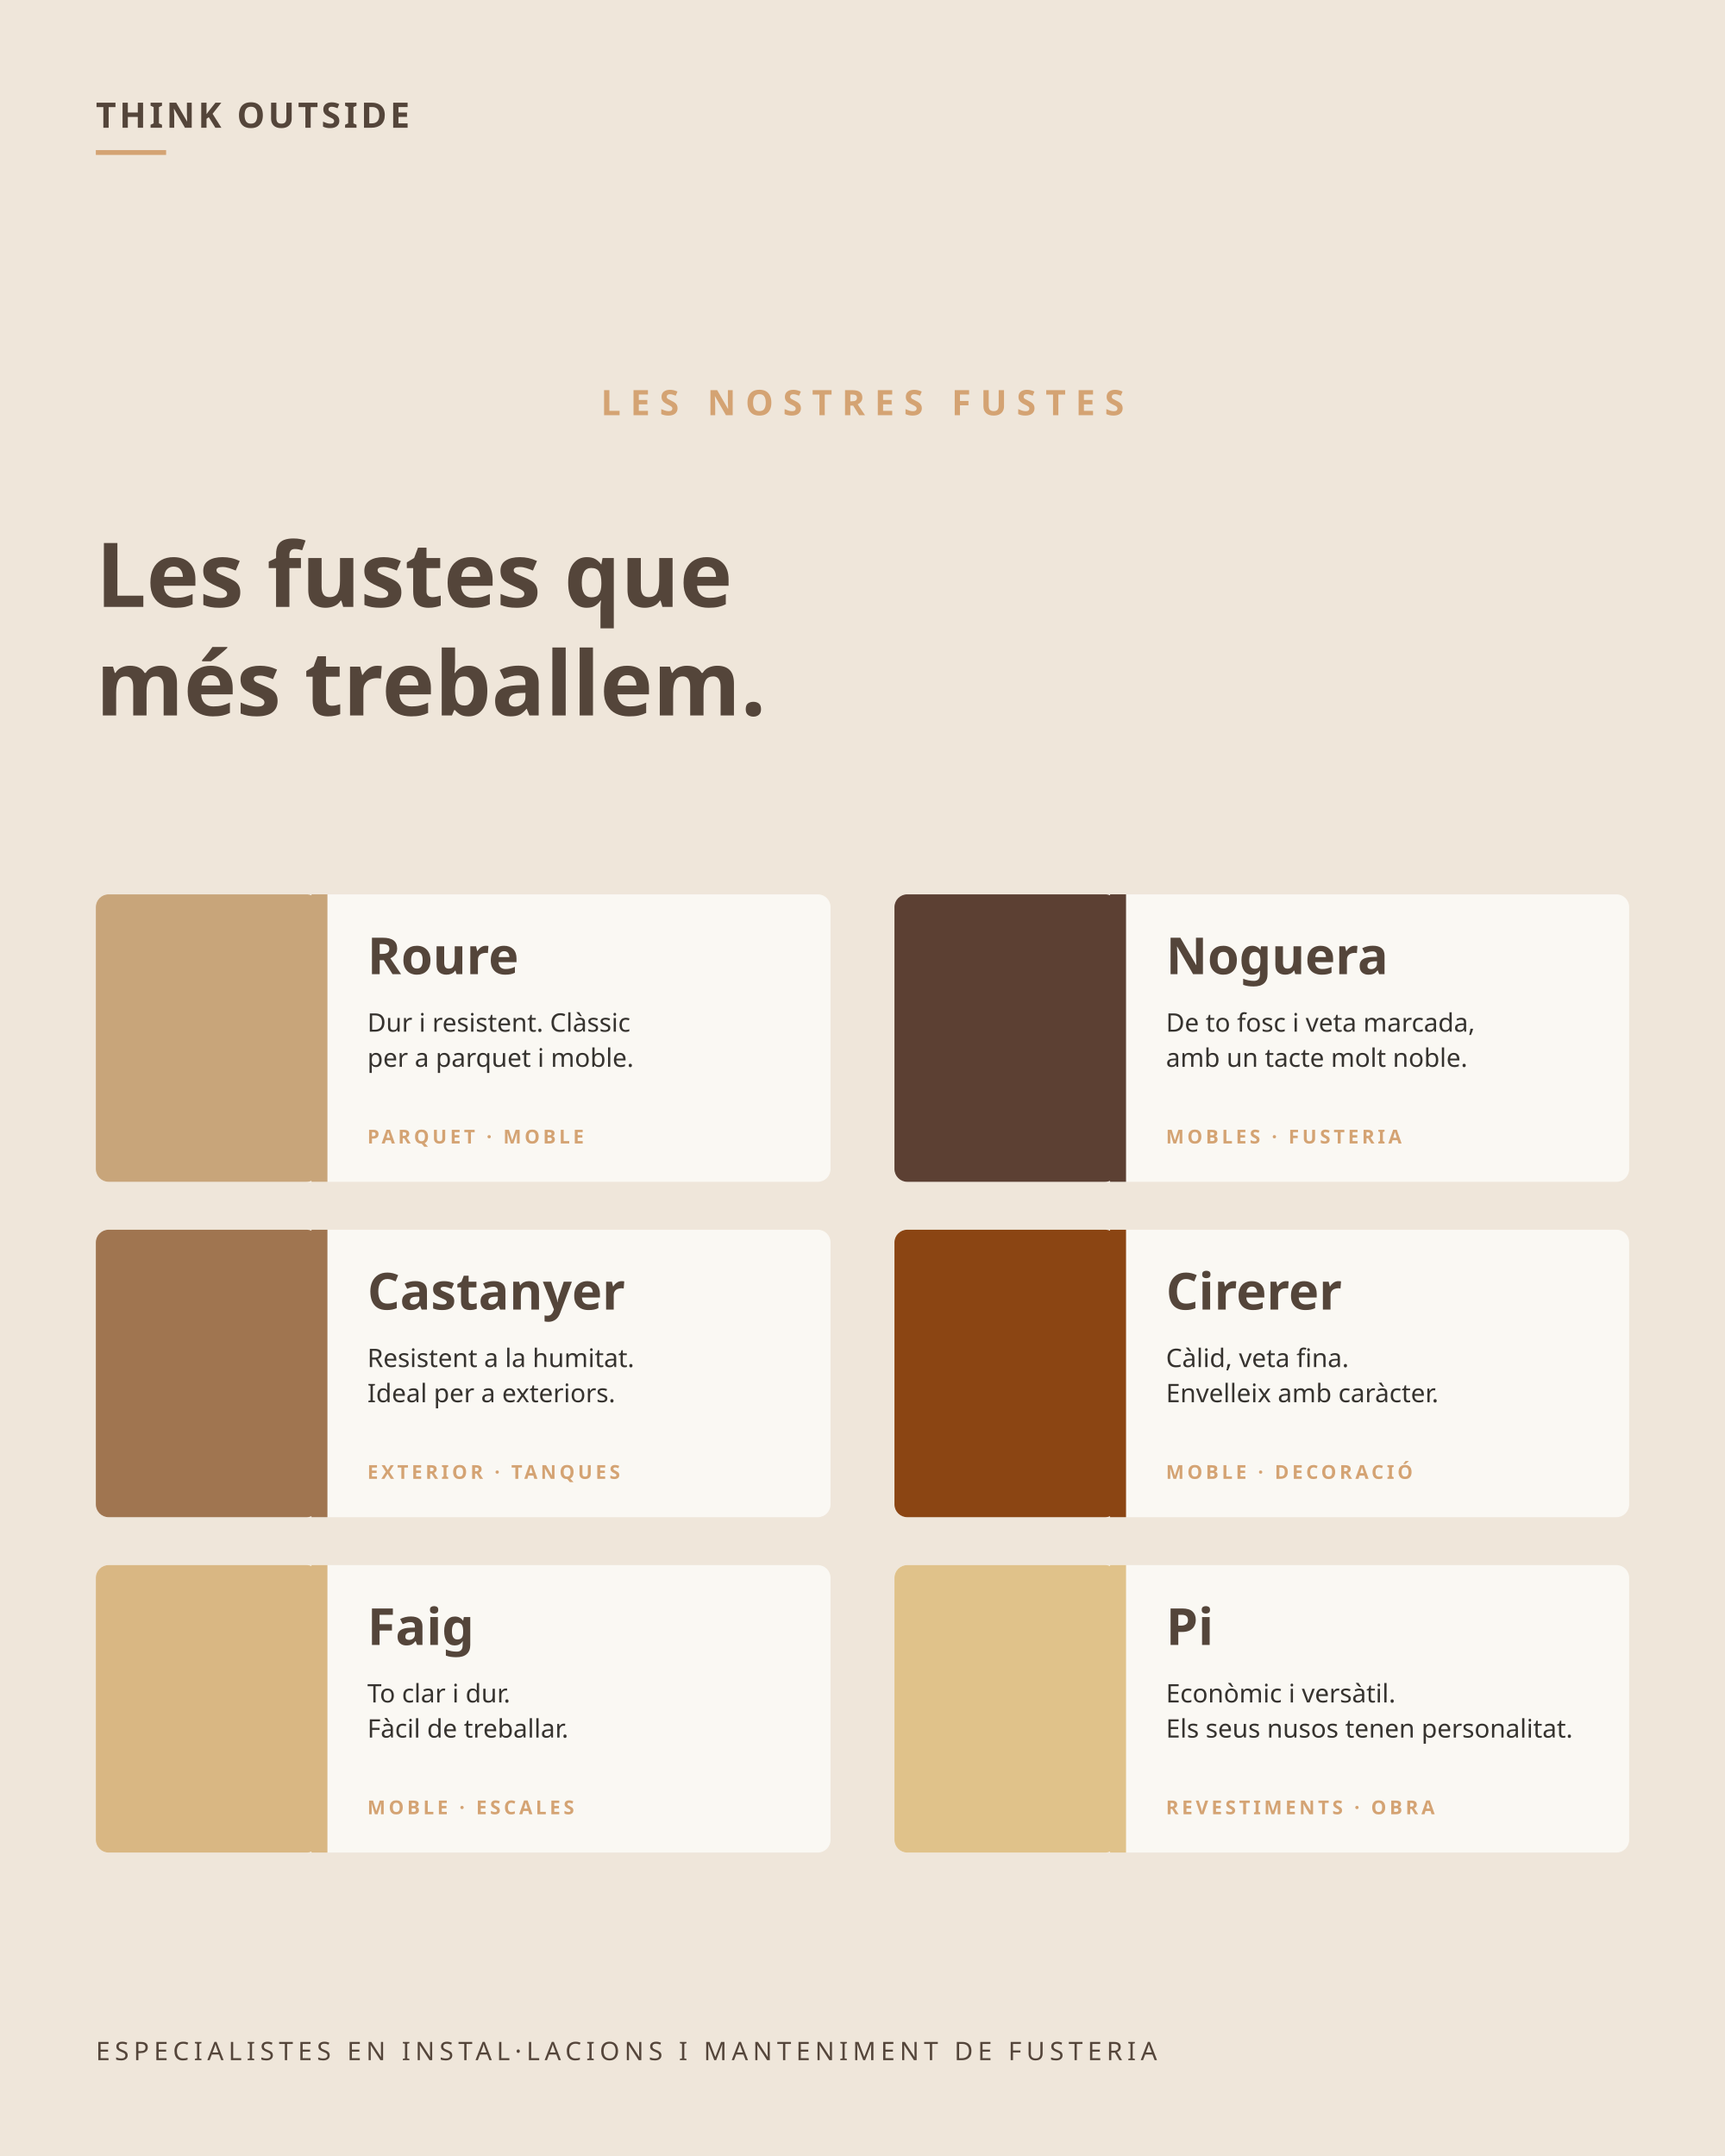
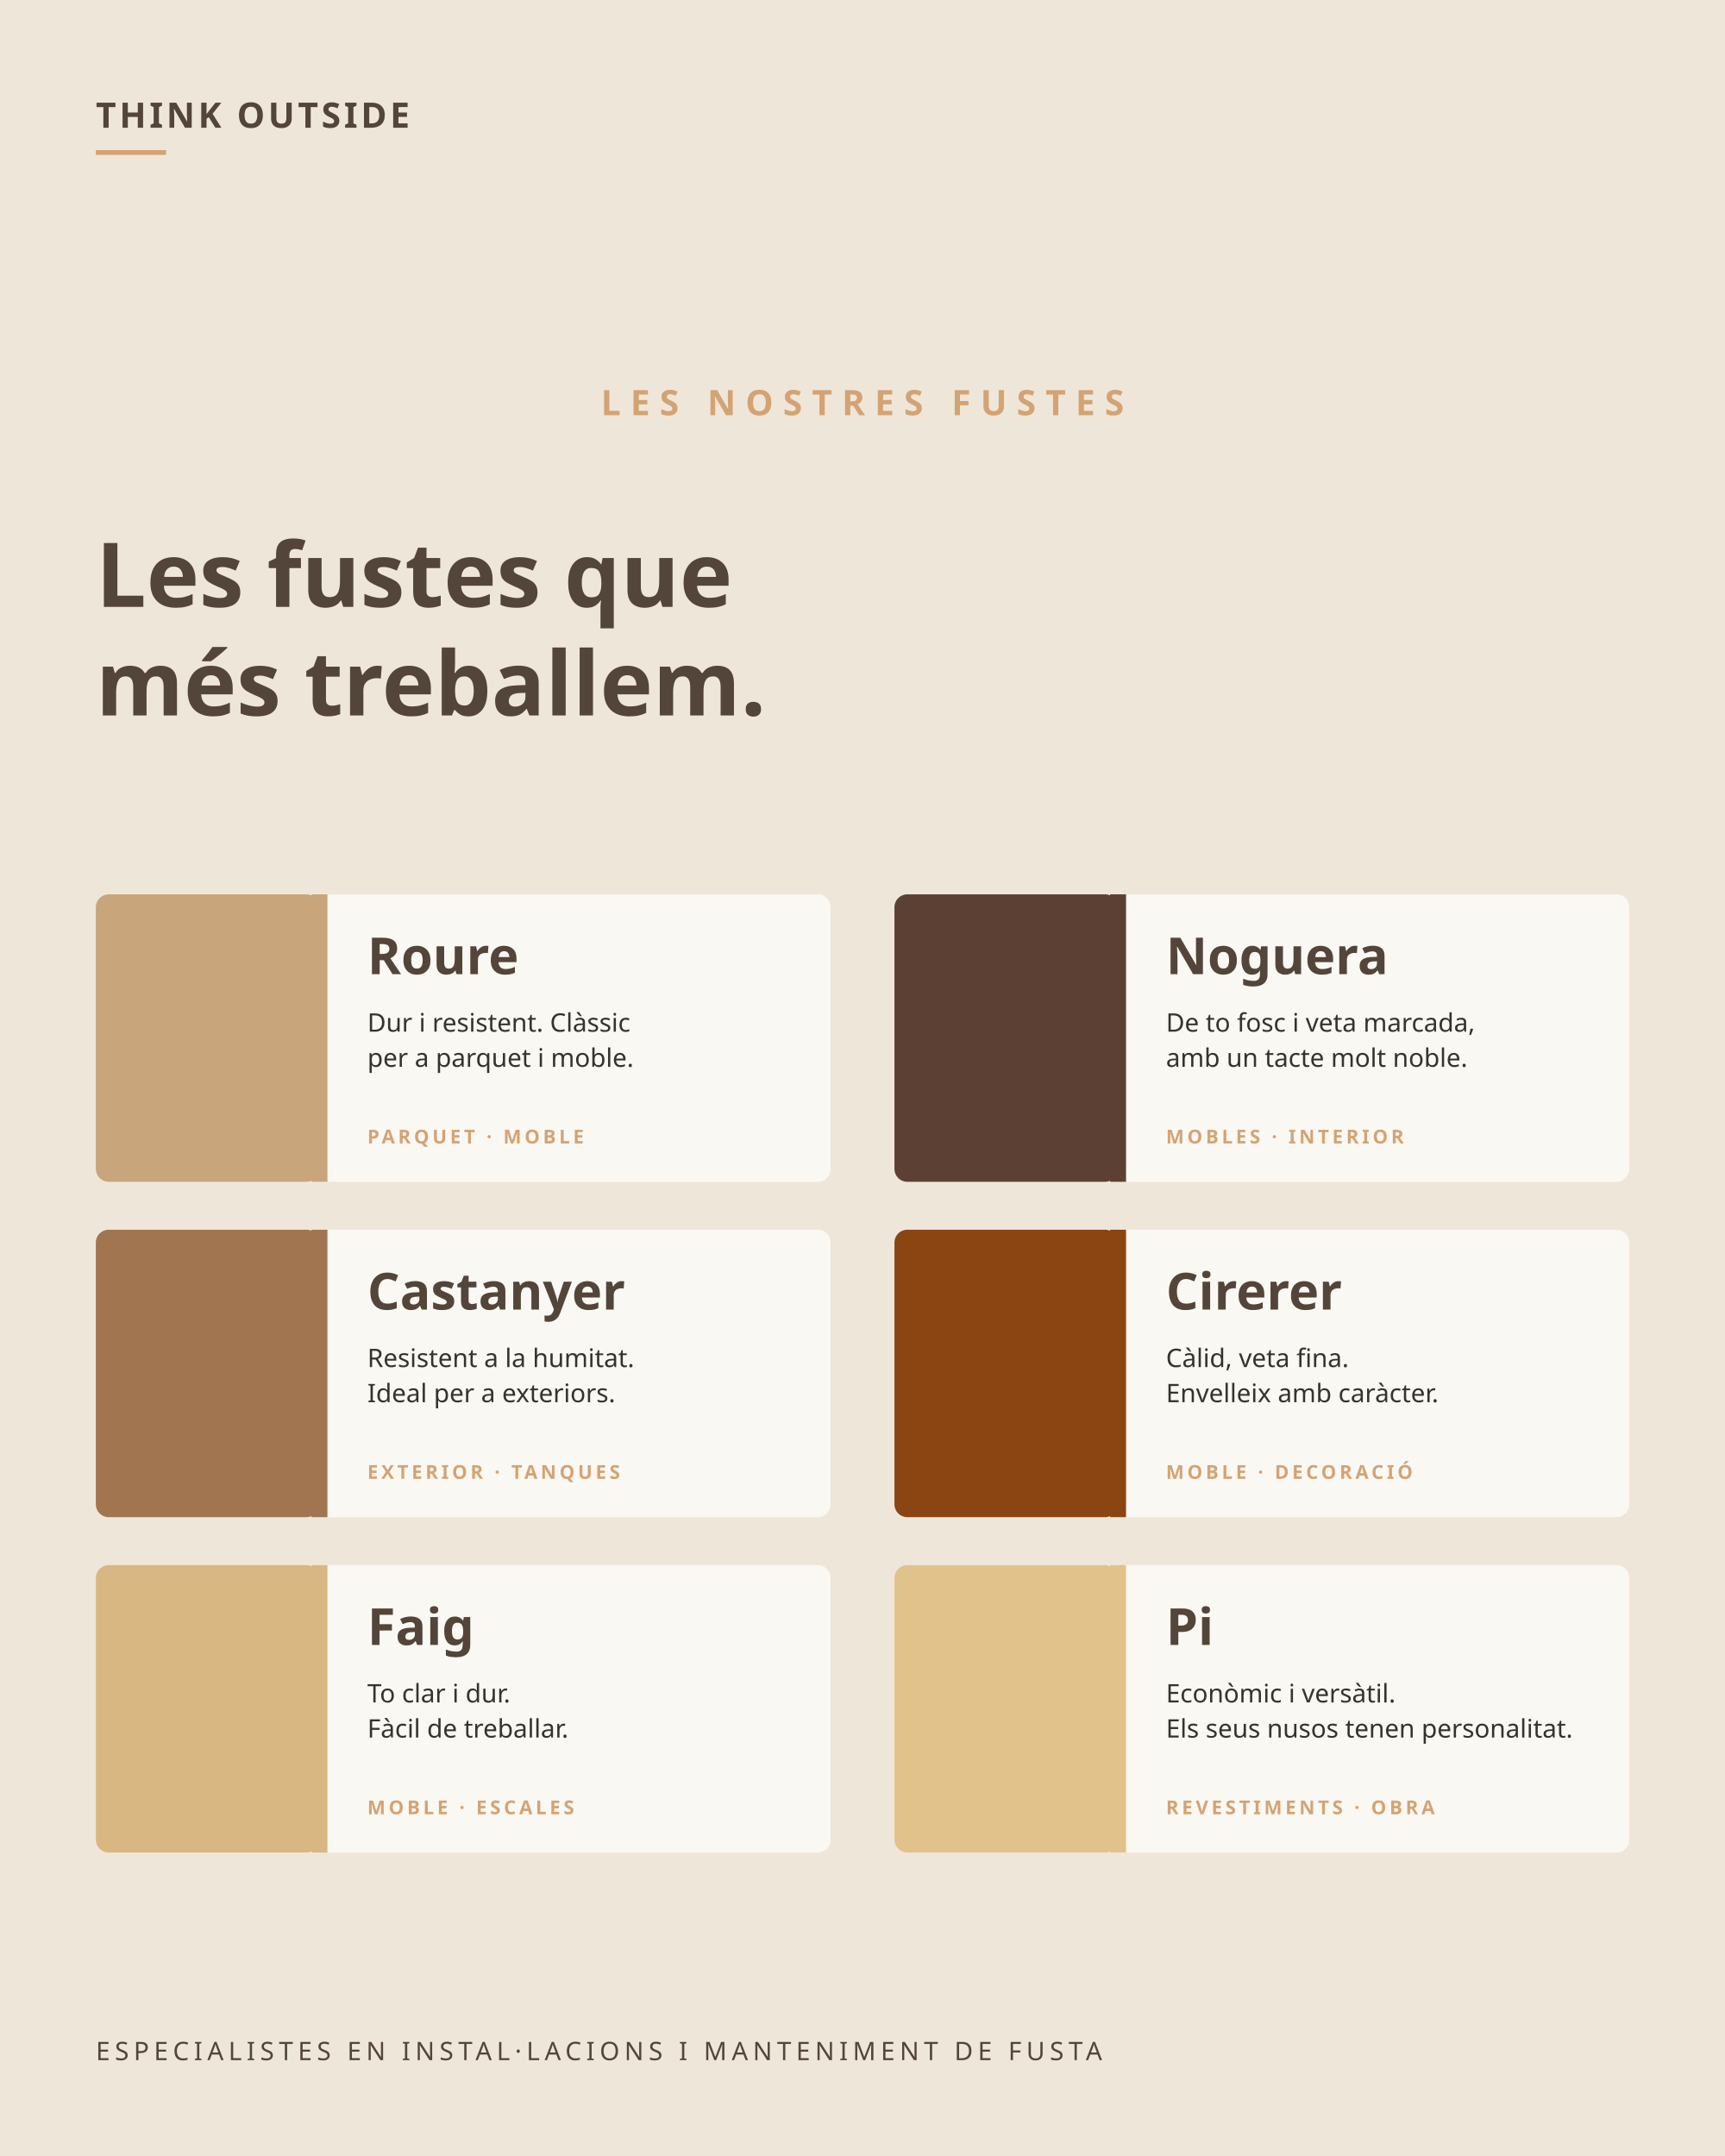
<svg xmlns="http://www.w3.org/2000/svg" viewBox="0 0 1080 1350" width="1080" height="1350" font-family="Raleway, ui-sans-serif, system-ui, sans-serif">
  <rect width="1080" height="1350" fill="#EFE6DA" />
  <g transform="translate(60,80)">
    <text x="0" y="0" font-size="22" font-weight="700" fill="#54453A" letter-spacing="2">THINK OUTSIDE</text>
    <rect x="0" y="14" width="44" height="3" fill="#D4A373" />
  </g>
  <g transform="translate(540,260)" text-anchor="middle">
    <text font-size="22" font-weight="600" fill="#D4A373" letter-spacing="6">LES NOSTRES FUSTES</text>
  </g>
  <g transform="translate(60,380)">
    <text font-size="56" font-weight="700" fill="#54453A">Les fustes que</text>
    <text y="68" font-size="56" font-weight="700" fill="#54453A">més treballem.</text>
  </g>
  <g transform="translate(60,560)">
    <g transform="translate(0,0)">
      <rect x="0" y="0" width="460" height="180" rx="8" fill="#FAF8F3" />
      <rect x="0" y="0" width="140" height="180" rx="8" fill="#C8A57A" />
      <rect x="135" y="0" width="10" height="180" fill="#C8A57A" />
      <text x="170" y="50" font-size="32" font-weight="700" fill="#54453A">Roure</text>
      <text x="170" y="86" font-size="16" font-weight="500" fill="#36332F">Dur i resistent. Clàssic</text>
      <text x="170" y="108" font-size="16" font-weight="500" fill="#36332F">per a parquet i moble.</text>
      <text x="170" y="156" font-size="12" font-weight="700" fill="#D4A373" letter-spacing="2">PARQUET · MOBLE</text>
    </g>
    <g transform="translate(500,0)">
      <rect x="0" y="0" width="460" height="180" rx="8" fill="#FAF8F3" />
      <rect x="0" y="0" width="140" height="180" rx="8" fill="#5C4033" />
      <rect x="135" y="0" width="10" height="180" fill="#5C4033" />
      <text x="170" y="50" font-size="32" font-weight="700" fill="#54453A">Noguera</text>
      <text x="170" y="86" font-size="16" font-weight="500" fill="#36332F">De to fosc i veta marcada,</text>
      <text x="170" y="108" font-size="16" font-weight="500" fill="#36332F">amb un tacte molt noble.</text>
-       <text x="170" y="156" font-size="12" font-weight="700" fill="#D4A373" letter-spacing="2">MOBLES · FUSTERIA</text>
+       <text x="170" y="156" font-size="12" font-weight="700" fill="#D4A373" letter-spacing="2">MOBLES · INTERIOR</text>
    </g>
    <g transform="translate(0,210)">
      <rect x="0" y="0" width="460" height="180" rx="8" fill="#FAF8F3" />
      <rect x="0" y="0" width="140" height="180" rx="8" fill="#A07550" />
      <rect x="135" y="0" width="10" height="180" fill="#A07550" />
      <text x="170" y="50" font-size="32" font-weight="700" fill="#54453A">Castanyer</text>
      <text x="170" y="86" font-size="16" font-weight="500" fill="#36332F">Resistent a la humitat.</text>
      <text x="170" y="108" font-size="16" font-weight="500" fill="#36332F">Ideal per a exteriors.</text>
      <text x="170" y="156" font-size="12" font-weight="700" fill="#D4A373" letter-spacing="2">EXTERIOR · TANQUES</text>
    </g>
    <g transform="translate(500,210)">
      <rect x="0" y="0" width="460" height="180" rx="8" fill="#FAF8F3" />
      <rect x="0" y="0" width="140" height="180" rx="8" fill="#8B4513" />
      <rect x="135" y="0" width="10" height="180" fill="#8B4513" />
      <text x="170" y="50" font-size="32" font-weight="700" fill="#54453A">Cirerer</text>
      <text x="170" y="86" font-size="16" font-weight="500" fill="#36332F">Càlid, veta fina.</text>
      <text x="170" y="108" font-size="16" font-weight="500" fill="#36332F">Envelleix amb caràcter.</text>
      <text x="170" y="156" font-size="12" font-weight="700" fill="#D4A373" letter-spacing="2">MOBLE · DECORACIÓ</text>
    </g>
    <g transform="translate(0,420)">
      <rect x="0" y="0" width="460" height="180" rx="8" fill="#FAF8F3" />
      <rect x="0" y="0" width="140" height="180" rx="8" fill="#D9B783" />
      <rect x="135" y="0" width="10" height="180" fill="#D9B783" />
      <text x="170" y="50" font-size="32" font-weight="700" fill="#54453A">Faig</text>
      <text x="170" y="86" font-size="16" font-weight="500" fill="#36332F">To clar i dur.</text>
      <text x="170" y="108" font-size="16" font-weight="500" fill="#36332F">Fàcil de treballar.</text>
      <text x="170" y="156" font-size="12" font-weight="700" fill="#D4A373" letter-spacing="2">MOBLE · ESCALES</text>
    </g>
    <g transform="translate(500,420)">
      <rect x="0" y="0" width="460" height="180" rx="8" fill="#FAF8F3" />
      <rect x="0" y="0" width="140" height="180" rx="8" fill="#E0C28A" />
      <rect x="135" y="0" width="10" height="180" fill="#E0C28A" />
      <text x="170" y="50" font-size="32" font-weight="700" fill="#54453A">Pi</text>
      <text x="170" y="86" font-size="16" font-weight="500" fill="#36332F">Econòmic i versàtil.</text>
      <text x="170" y="108" font-size="16" font-weight="500" fill="#36332F">Els seus nusos tenen personalitat.</text>
      <text x="170" y="156" font-size="12" font-weight="700" fill="#D4A373" letter-spacing="2">REVESTIMENTS · OBRA</text>
    </g>
  </g>
  <g transform="translate(60,1290)" font-size="16" font-weight="500" fill="#54453A" letter-spacing="3">
-     <text>ESPECIALISTES EN INSTAL·LACIONS I MANTENIMENT DE FUSTERIA</text>
+     <text>ESPECIALISTES EN INSTAL·LACIONS I MANTENIMENT DE FUSTA</text>
  </g>
</svg>
